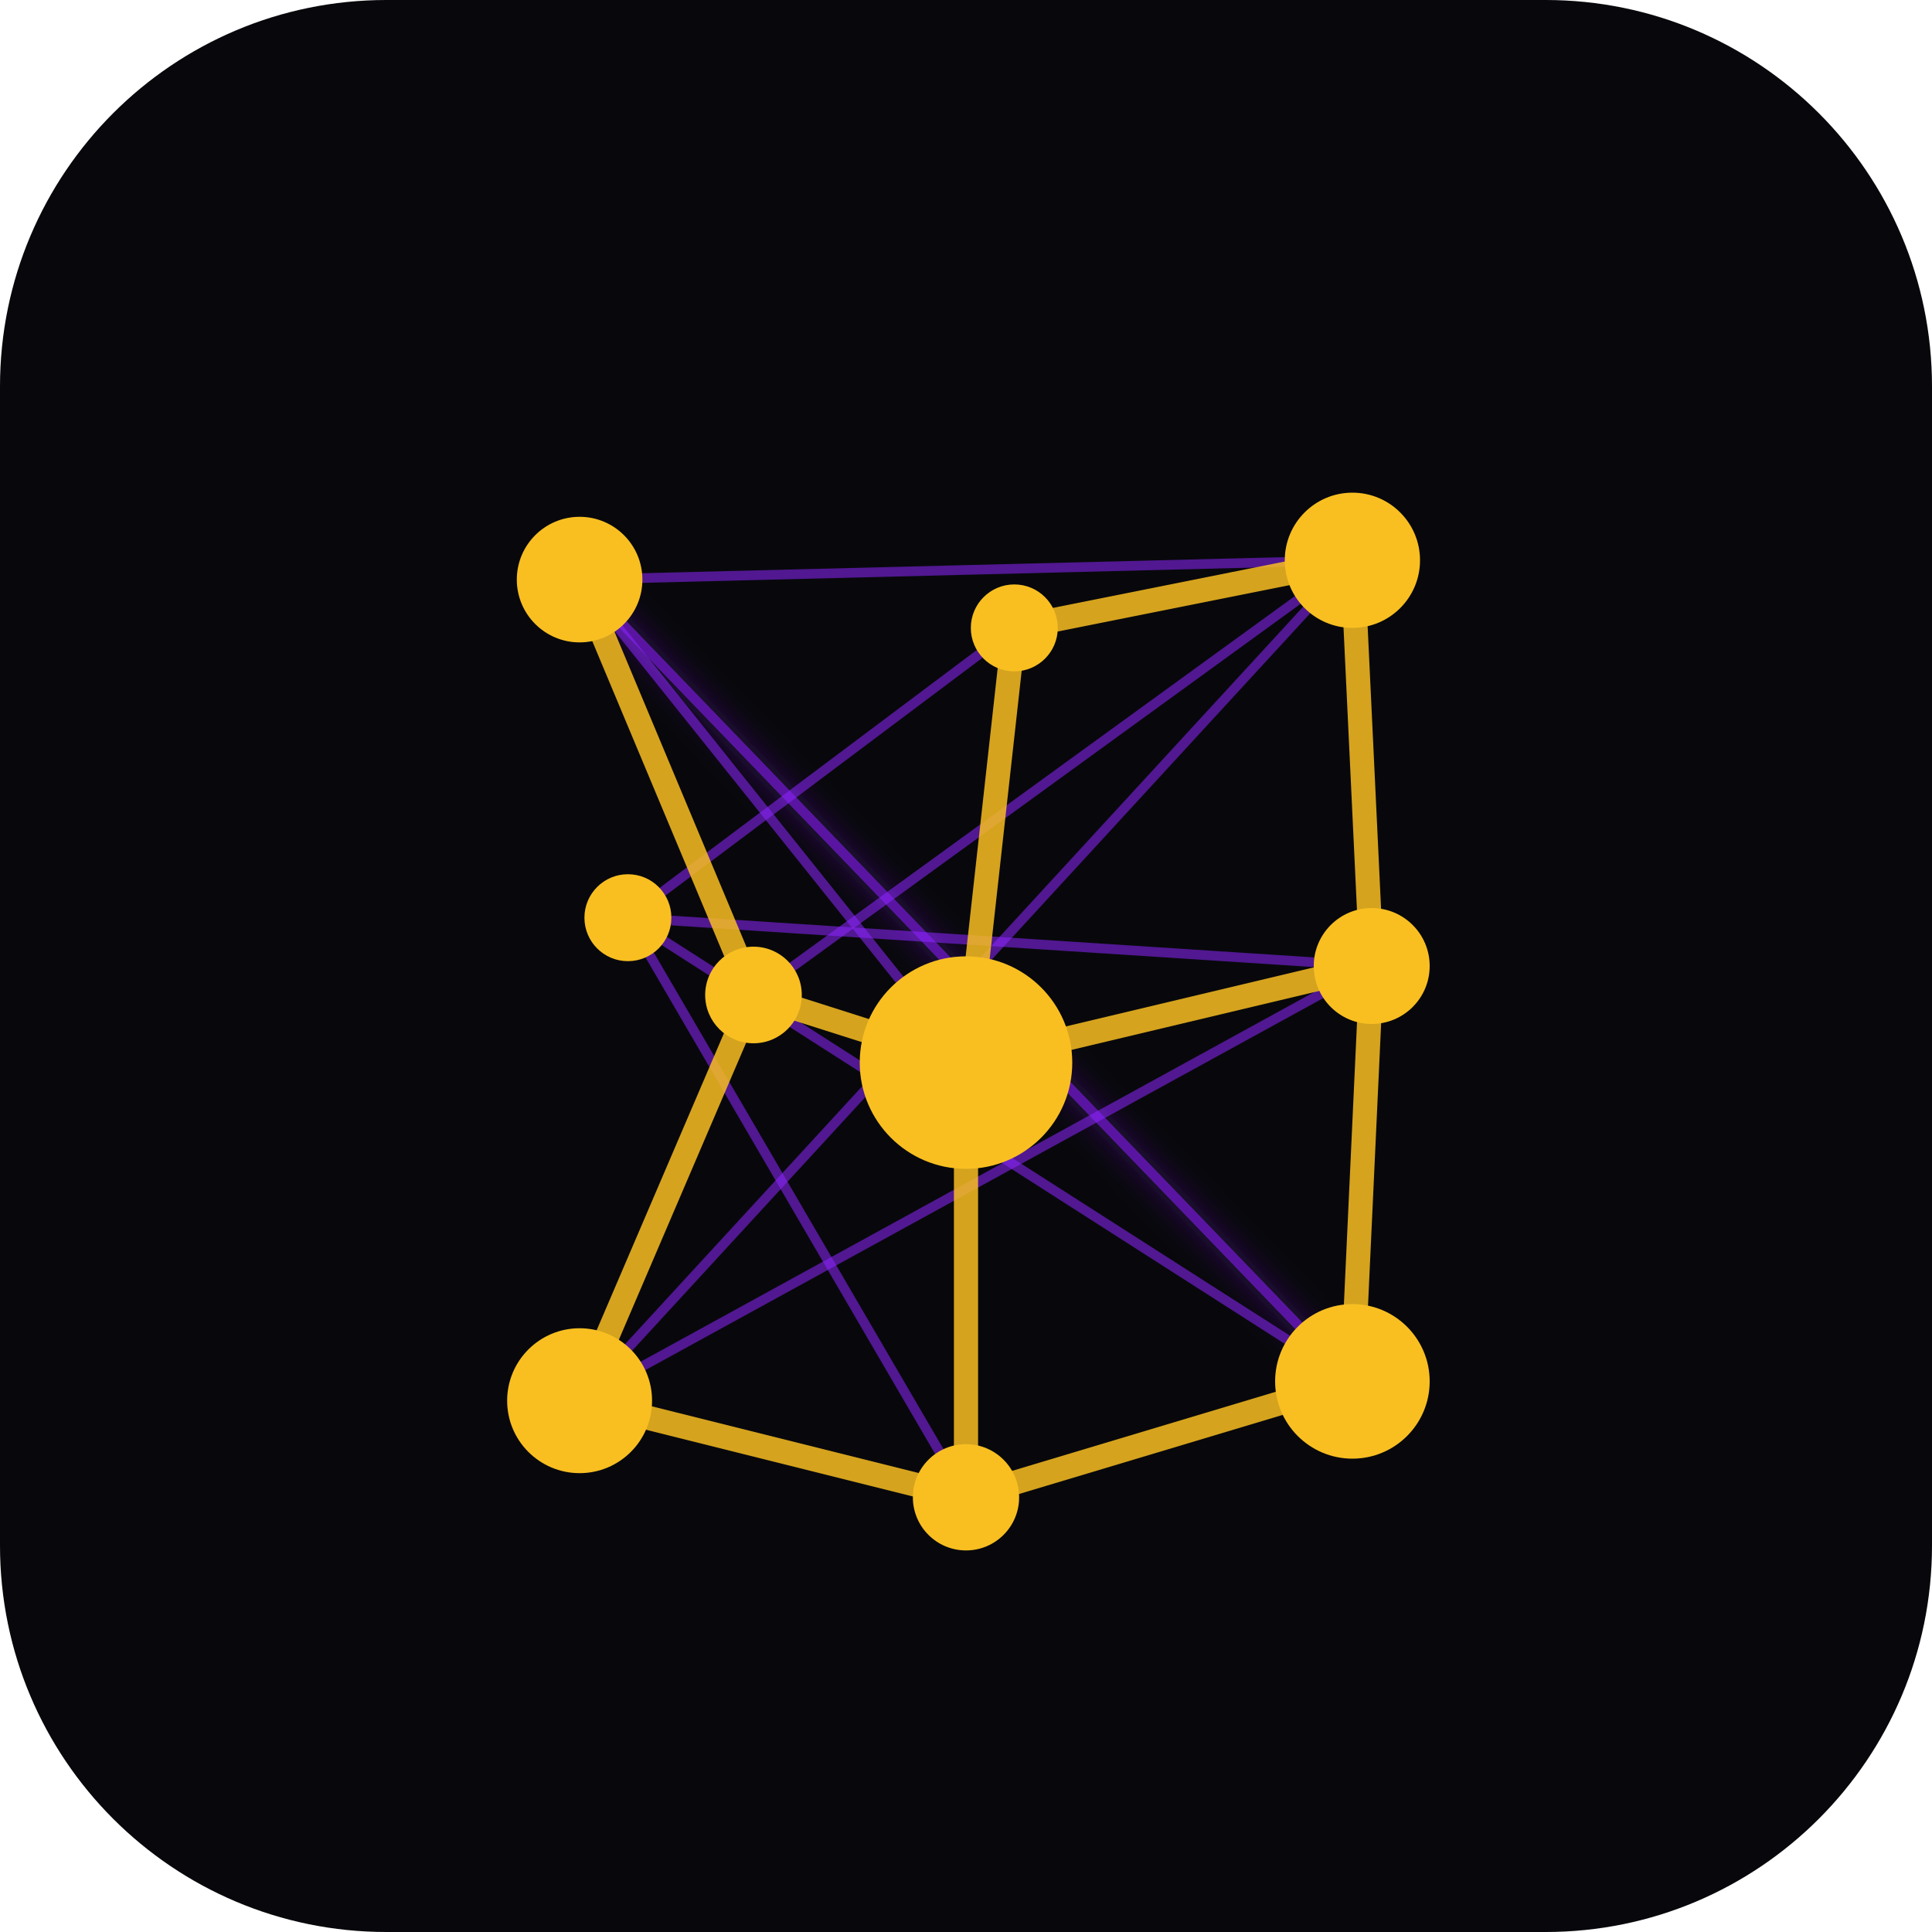
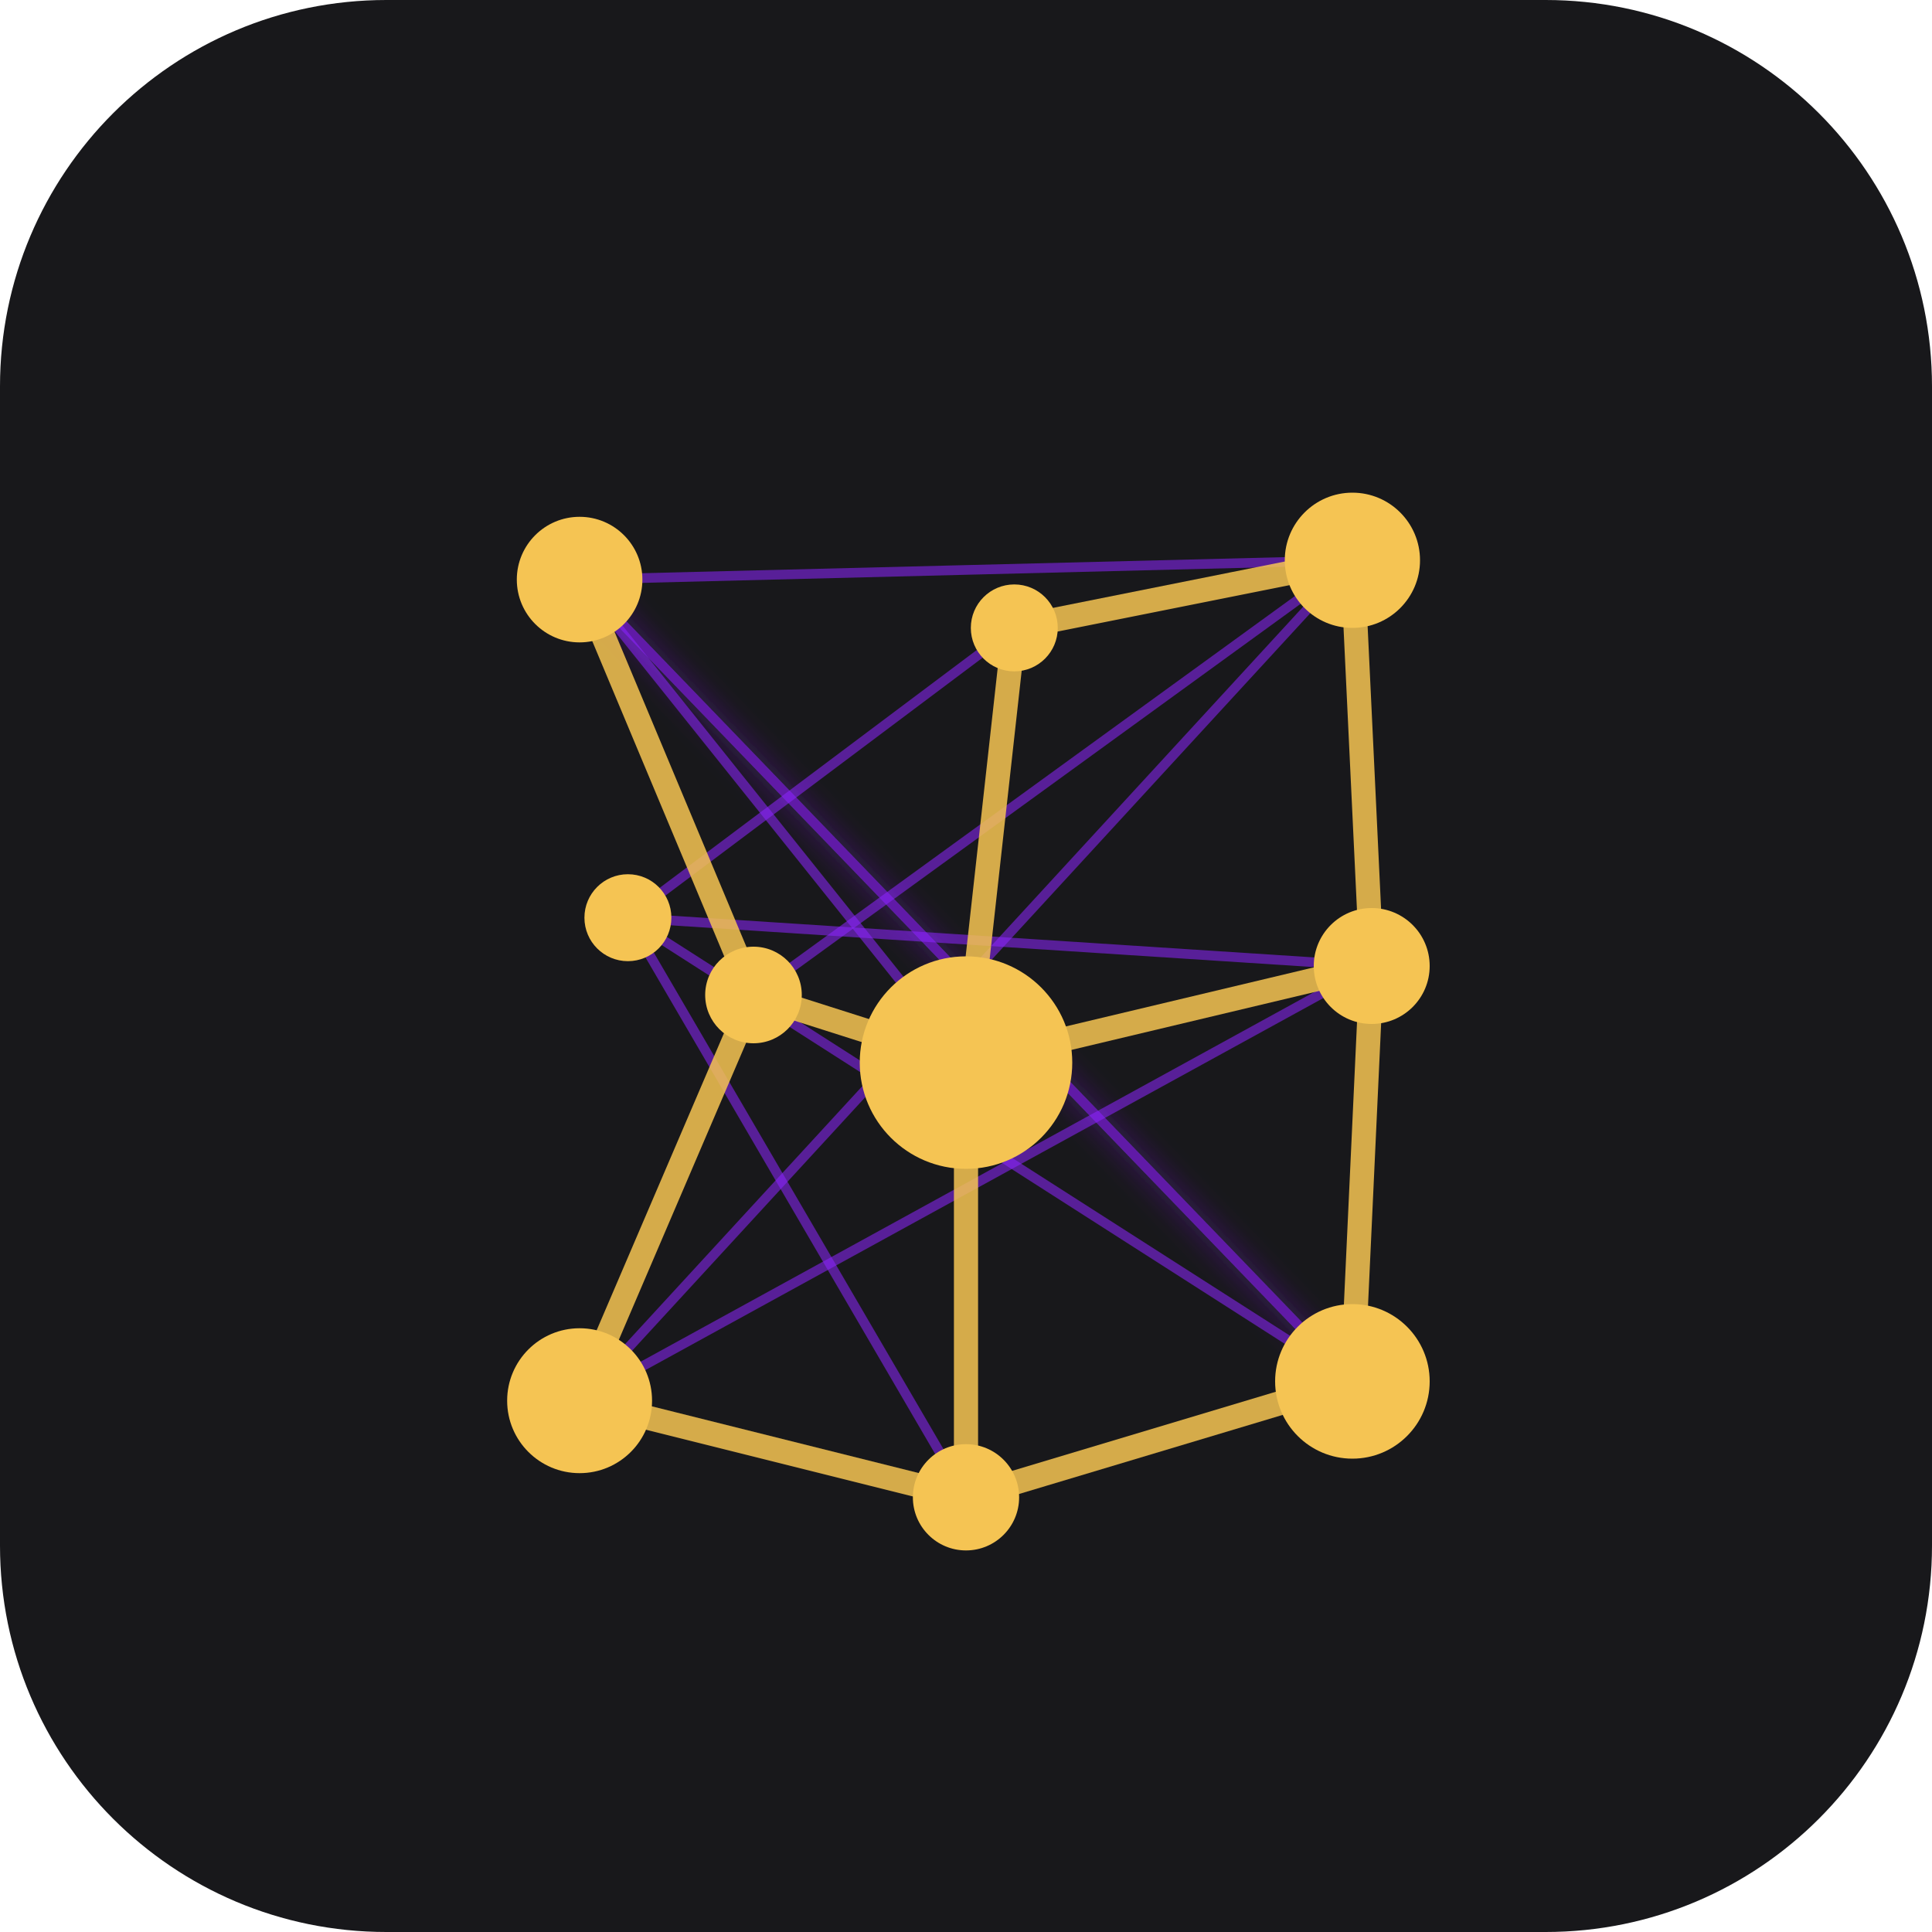
<svg xmlns="http://www.w3.org/2000/svg" viewBox="0 0 200 200" width="200" height="200" data-brandmark-version="1.0.0-manifest-v6.2">
-   <rect width="200" height="200" rx="40" fill="#08080C" />
+   <rect width="200" height="200" rx="40" fill="#18181B" />
  <defs>
    <filter id="brand-glow" x="-10%" y="-10%" width="120%" height="120%">
      <feGaussianBlur stdDeviation="1.5" result="blur" />
      <feComposite in="SourceGraphic" in2="blur" operator="over" />
    </filter>
  </defs>
  <g transform="translate(0 10)">
    <g stroke="#8D26FF" stroke-width="1" stroke-opacity="0.55">
      <line x1="60" y1="50" x2="140" y2="133" filter="url(#brand-glow)" />
      <line x1="140" y1="48" x2="60" y2="135" />
      <line x1="140" y1="48" x2="78" y2="93" />
      <line x1="65" y1="85" x2="140" y2="133" />
      <line x1="60" y1="50" x2="140" y2="48" />
      <line x1="60" y1="135" x2="142" y2="90" />
      <line x1="100" y1="145" x2="65" y2="85" />
      <line x1="105" y1="55" x2="65" y2="85" />
      <line x1="65" y1="85" x2="142" y2="90" />
      <line x1="100" y1="100" x2="60" y2="50" />
    </g>
-     <g stroke="#F9BF21" stroke-width="2.5" stroke-opacity="0.85">
+     <g stroke="#F5C453" stroke-width="2.5" stroke-opacity="0.85">
      <line x1="60" y1="50" x2="78" y2="93" />
      <line x1="78" y1="93" x2="60" y2="135" />
      <line x1="60" y1="135" x2="100" y2="145" />
      <line x1="100" y1="145" x2="140" y2="133" />
      <line x1="140" y1="133" x2="142" y2="90" />
      <line x1="142" y1="90" x2="140" y2="48" />
      <line x1="140" y1="48" x2="105" y2="55" />
      <line x1="105" y1="55" x2="100" y2="100" />
      <line x1="100" y1="100" x2="100" y2="145" />
      <line x1="100" y1="100" x2="78" y2="93" />
      <line x1="100" y1="100" x2="142" y2="90" />
    </g>
-     <g fill="#F9BF21">
+     <g fill="#F5C453">
      <circle cx="100" cy="100" r="11" />
      <circle cx="60" cy="50" r="6.5" />
      <circle cx="105" cy="55" r="4.5" />
      <circle cx="140" cy="48" r="7" />
      <circle cx="65" cy="85" r="4.5" />
      <circle cx="78" cy="93" r="5" />
      <circle cx="142" cy="90" r="6" />
      <circle cx="60" cy="135" r="7.5" />
      <circle cx="100" cy="145" r="5.5" />
      <circle cx="140" cy="133" r="8" />
    </g>
  </g>
</svg>
